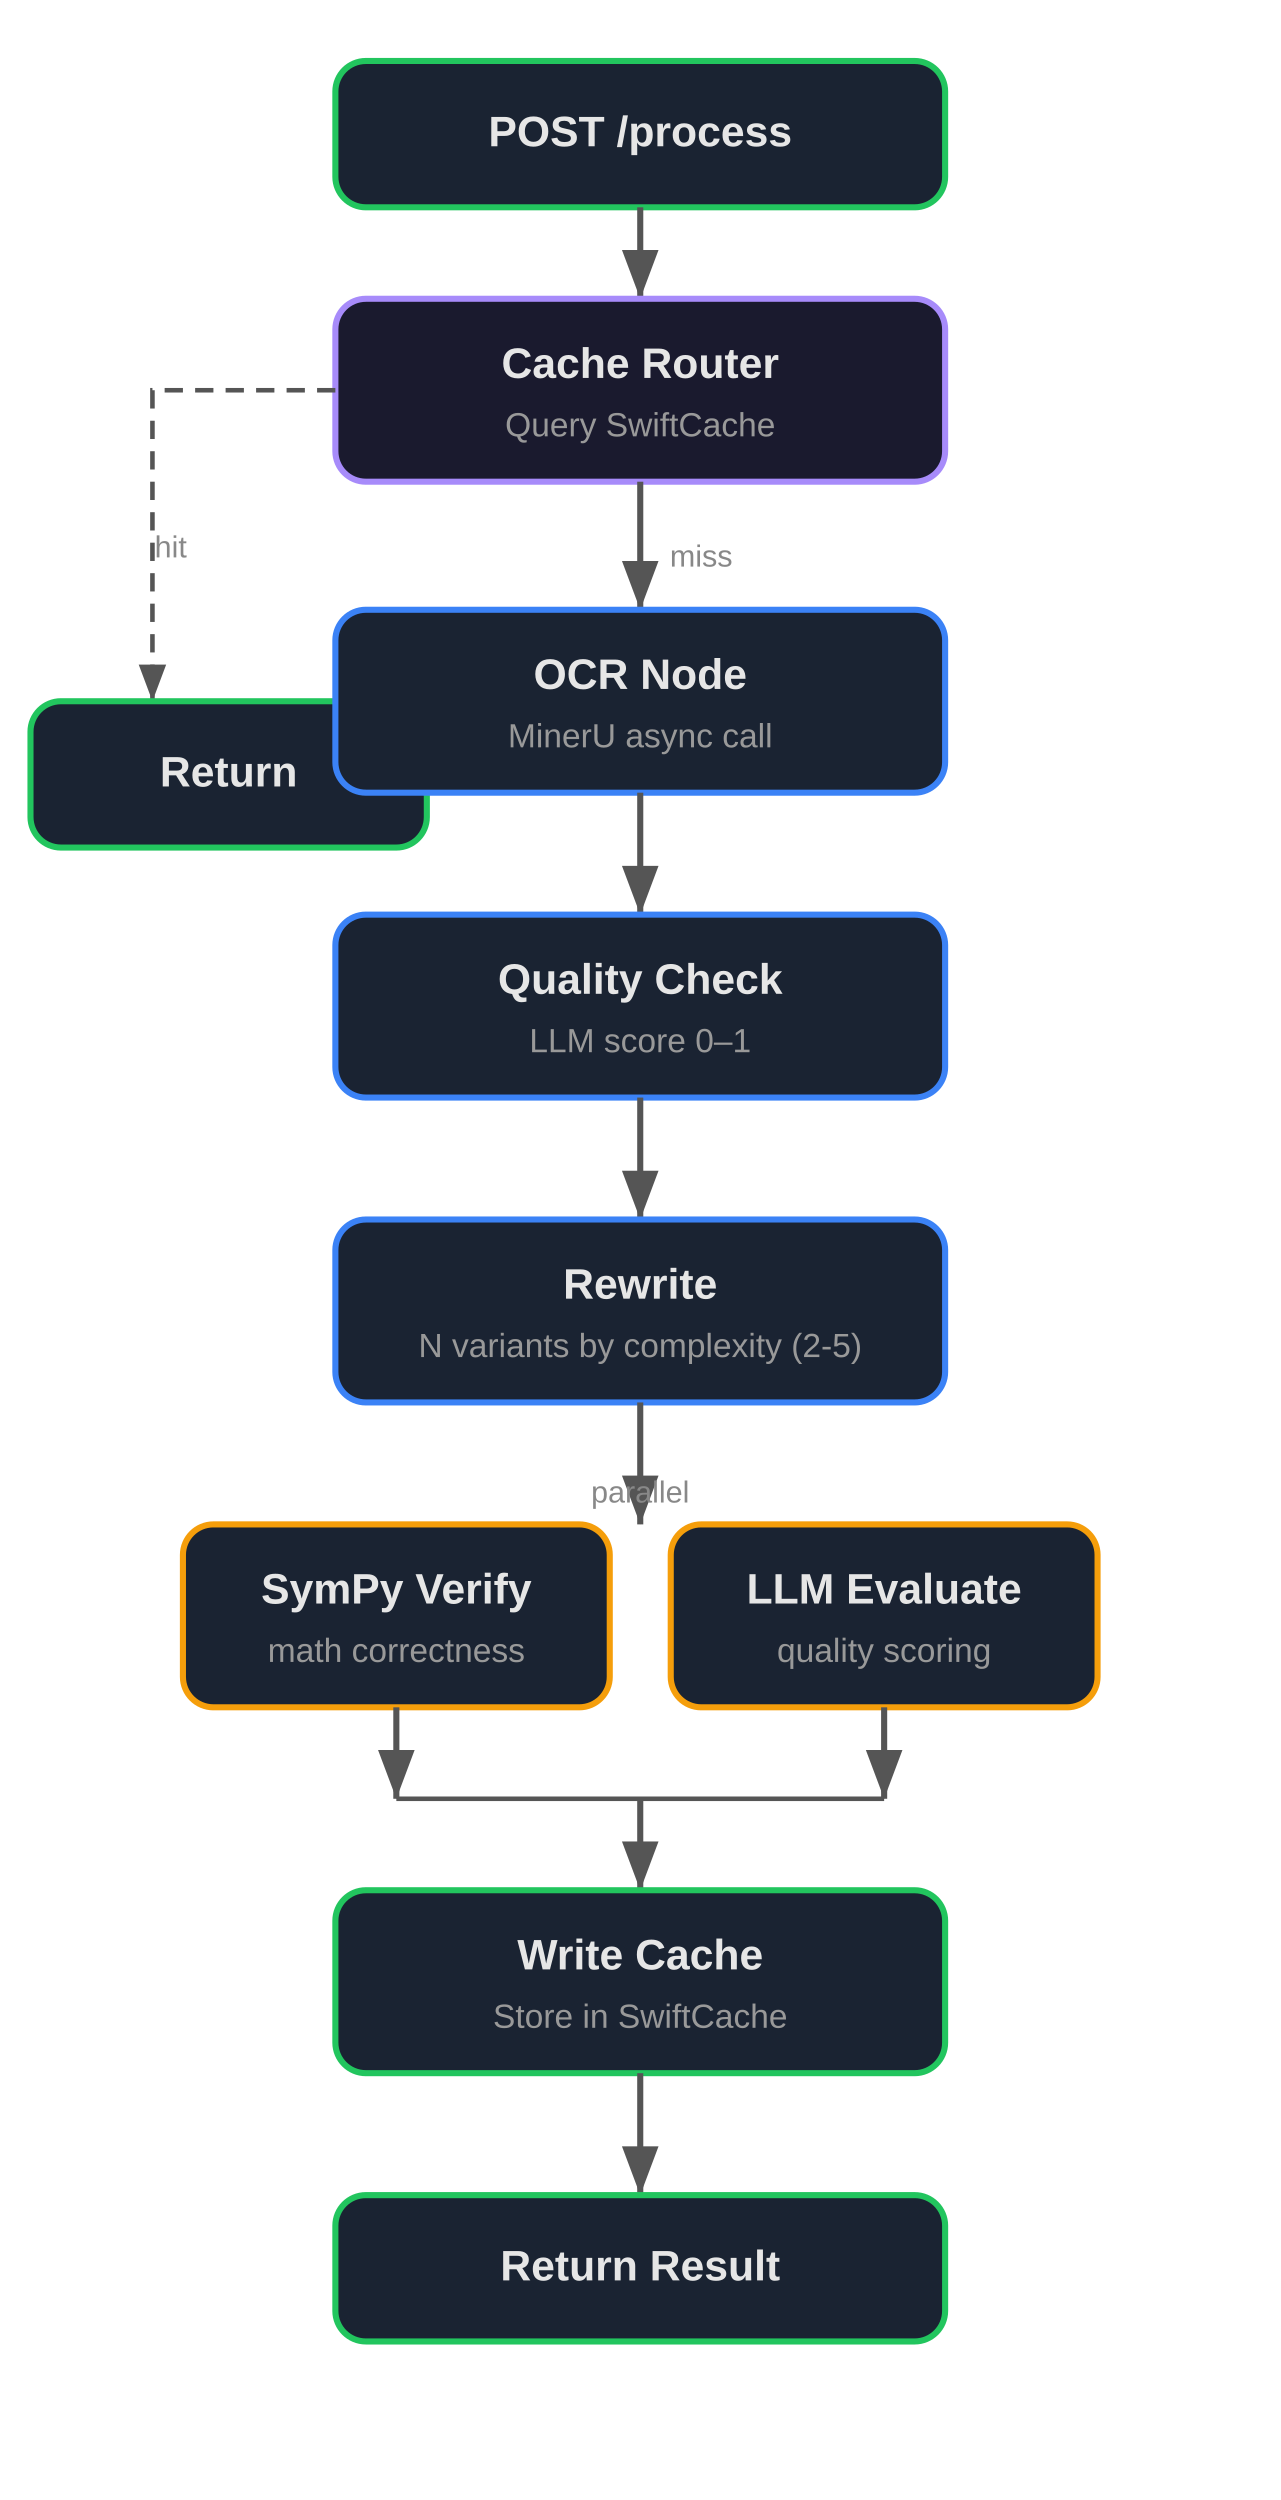
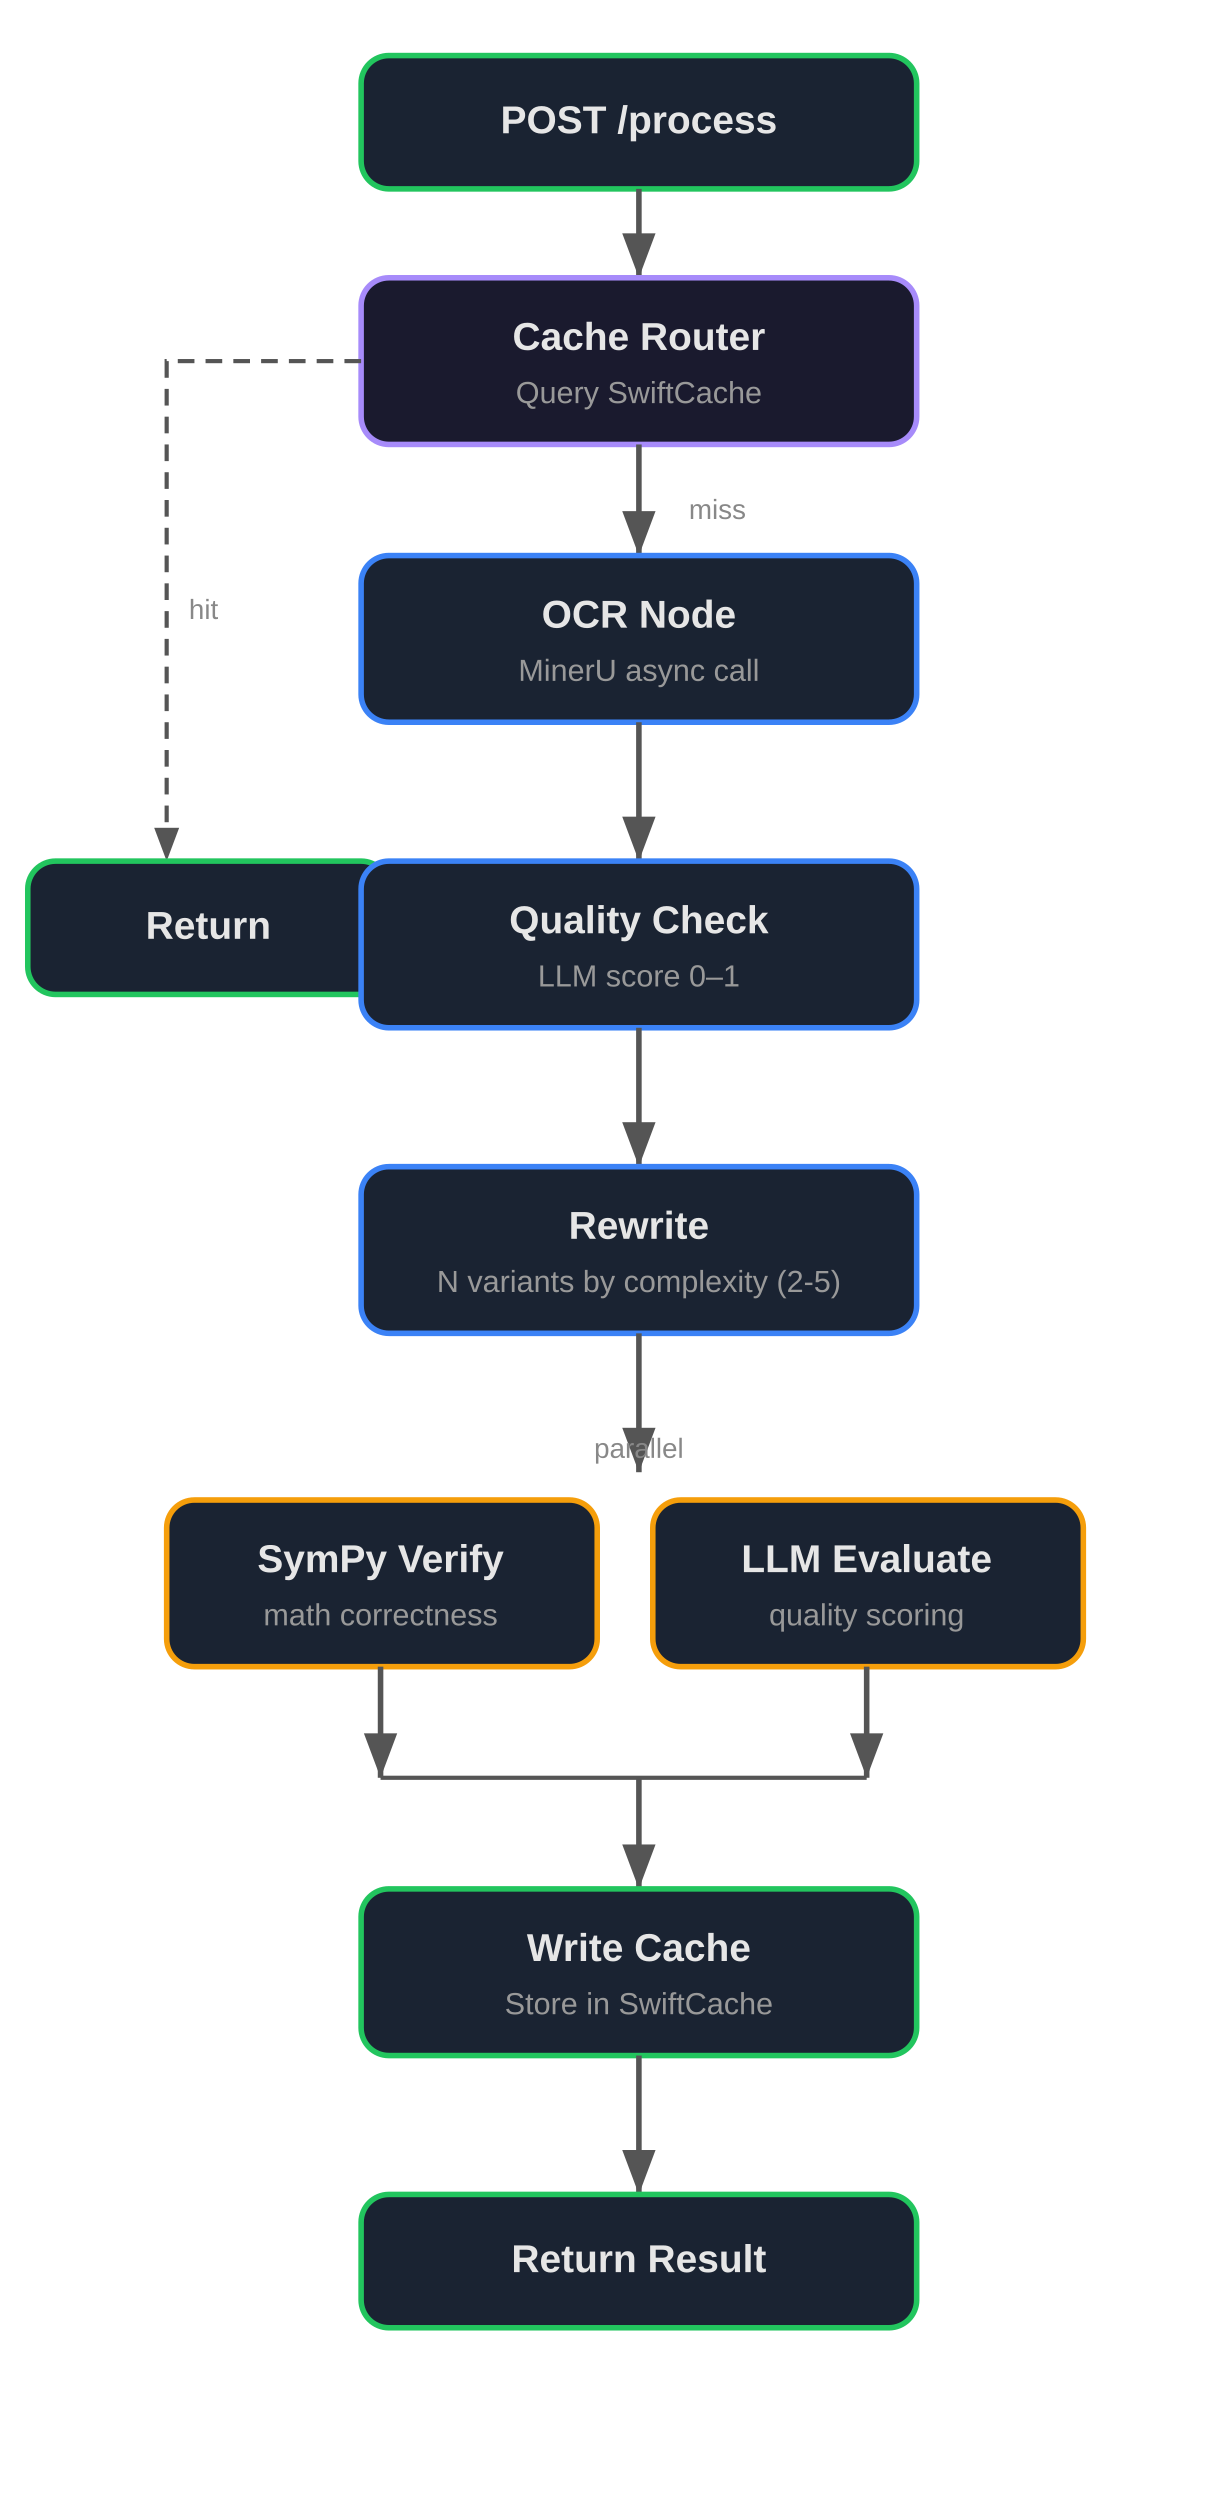
- <svg xmlns="http://www.w3.org/2000/svg" width="420" height="820" viewBox="0 0 420 820">
+ <svg xmlns="http://www.w3.org/2000/svg" width="440" height="900" viewBox="0 0 440 900">
  <style>
    text { font-family: -apple-system, "Helvetica Neue", Arial, sans-serif; }
    .node { rx: 10; ry: 10; }
    .label { fill: #e6e6e6; font-size: 14px; font-weight: 600; text-anchor: middle; dominant-baseline: middle; }
    .sub { fill: #999; font-size: 11px; text-anchor: middle; dominant-baseline: middle; }
    .arrow { stroke: #555; stroke-width: 2; fill: none; marker-end: url(#arrowhead); }
    .branch { stroke: #555; stroke-width: 1.5; stroke-dasharray: 6,4; fill: none; marker-end: url(#arrowhead); }
-     .branch-label { fill: #888; font-size: 10px; text-anchor: middle; dominant-baseline: middle; }
+     .branch-label { fill: #888; font-size: 10px; dominant-baseline: middle; }
  </style>
  <defs>
    <marker id="arrowhead" markerWidth="8" markerHeight="6" refX="8" refY="3" orient="auto">
      <polygon points="0 0, 8 3, 0 6" fill="#555" />
    </marker>
  </defs>
-   <rect x="110" y="20" width="200" height="48" class="node" fill="#1a2332" stroke="#22c55e" stroke-width="2" />
-   <text x="210" y="44" class="label">POST /process</text>
-   <line x1="210" y1="68" x2="210" y2="98" class="arrow" />
-   <rect x="110" y="98" width="200" height="60" class="node" fill="#1a1a2e" stroke="#a78bfa" stroke-width="2" />
-   <text x="210" y="120" class="label" fill="#a78bfa">Cache Router</text>
-   <text x="210" y="140" class="sub">Query SwiftCache</text>
-   <path d="M 110,128 L 50,128 L 50,230" class="branch" />
-   <text x="56" y="180" class="branch-label" text-anchor="start">hit</text>
-   <rect x="10" y="230" width="130" height="48" class="node" fill="#1a2332" stroke="#22c55e" stroke-width="2" />
-   <text x="75" y="254" class="label" fill="#22c55e">Return</text>
-   <line x1="210" y1="158" x2="210" y2="200" class="arrow" />
-   <text x="230" y="183" class="branch-label" text-anchor="start">miss</text>
-   <rect x="110" y="200" width="200" height="60" class="node" fill="#1a2332" stroke="#3b82f6" stroke-width="2" />
-   <text x="210" y="222" class="label" fill="#3b82f6">OCR Node</text>
-   <text x="210" y="242" class="sub">MinerU async call</text>
-   <line x1="210" y1="260" x2="210" y2="300" class="arrow" />
-   <rect x="110" y="300" width="200" height="60" class="node" fill="#1a2332" stroke="#3b82f6" stroke-width="2" />
-   <text x="210" y="322" class="label" fill="#3b82f6">Quality Check</text>
-   <text x="210" y="342" class="sub">LLM score 0–1</text>
-   <line x1="210" y1="360" x2="210" y2="400" class="arrow" />
-   <rect x="110" y="400" width="200" height="60" class="node" fill="#1a2332" stroke="#3b82f6" stroke-width="2" />
-   <text x="210" y="422" class="label" fill="#3b82f6">Rewrite</text>
-   <text x="210" y="442" class="sub">N variants by complexity (2-5)</text>
-   <line x1="210" y1="460" x2="210" y2="500" class="arrow" />
-   <rect x="60" y="500" width="140" height="60" class="node" fill="#1a2332" stroke="#f59e0b" stroke-width="2" />
-   <text x="130" y="522" class="label" fill="#f59e0b">SymPy Verify</text>
-   <text x="130" y="542" class="sub">math correctness</text>
-   <rect x="220" y="500" width="140" height="60" class="node" fill="#1a2332" stroke="#f59e0b" stroke-width="2" />
-   <text x="290" y="522" class="label" fill="#f59e0b">LLM Evaluate</text>
-   <text x="290" y="542" class="sub">quality scoring</text>
-   <text x="210" y="490" class="branch-label">parallel</text>
-   <line x1="130" y1="560" x2="130" y2="590" class="arrow" />
-   <line x1="290" y1="560" x2="290" y2="590" class="arrow" />
-   <line x1="130" y1="590" x2="290" y2="590" stroke="#555" stroke-width="1.5" />
-   <line x1="210" y1="590" x2="210" y2="620" class="arrow" />
-   <rect x="110" y="620" width="200" height="60" class="node" fill="#1a2332" stroke="#22c55e" stroke-width="2" />
-   <text x="210" y="642" class="label" fill="#22c55e">Write Cache</text>
-   <text x="210" y="662" class="sub">Store in SwiftCache</text>
-   <line x1="210" y1="680" x2="210" y2="720" class="arrow" />
-   <rect x="110" y="720" width="200" height="48" class="node" fill="#1a2332" stroke="#22c55e" stroke-width="2" />
-   <text x="210" y="744" class="label" fill="#22c55e">Return Result</text>
+   <rect x="130" y="20" width="200" height="48" class="node" fill="#1a2332" stroke="#22c55e" stroke-width="2" />
+   <text x="230" y="44" class="label">POST /process</text>
+   <line x1="230" y1="68" x2="230" y2="100" class="arrow" />
+   <rect x="130" y="100" width="200" height="60" class="node" fill="#1a1a2e" stroke="#a78bfa" stroke-width="2" />
+   <text x="230" y="122" class="label" fill="#a78bfa">Cache Router</text>
+   <text x="230" y="142" class="sub">Query SwiftCache</text>
+   <path d="M 130,130 L 60,130 L 60,310" class="branch" />
+   <text x="68" y="220" class="branch-label" text-anchor="start">hit</text>
+   <rect x="10" y="310" width="130" height="48" class="node" fill="#1a2332" stroke="#22c55e" stroke-width="2" />
+   <text x="75" y="334" class="label" fill="#22c55e">Return</text>
+   <line x1="230" y1="160" x2="230" y2="200" class="arrow" />
+   <text x="248" y="184" class="branch-label" text-anchor="start">miss</text>
+   <rect x="130" y="200" width="200" height="60" class="node" fill="#1a2332" stroke="#3b82f6" stroke-width="2" />
+   <text x="230" y="222" class="label" fill="#3b82f6">OCR Node</text>
+   <text x="230" y="242" class="sub">MinerU async call</text>
+   <line x1="230" y1="260" x2="230" y2="310" class="arrow" />
+   <rect x="130" y="310" width="200" height="60" class="node" fill="#1a2332" stroke="#3b82f6" stroke-width="2" />
+   <text x="230" y="332" class="label" fill="#3b82f6">Quality Check</text>
+   <text x="230" y="352" class="sub">LLM score 0–1</text>
+   <line x1="230" y1="370" x2="230" y2="420" class="arrow" />
+   <rect x="130" y="420" width="200" height="60" class="node" fill="#1a2332" stroke="#3b82f6" stroke-width="2" />
+   <text x="230" y="442" class="label" fill="#3b82f6">Rewrite</text>
+   <text x="230" y="462" class="sub">N variants by complexity (2-5)</text>
+   <line x1="230" y1="480" x2="230" y2="530" class="arrow" />
+   <text x="230" y="522" class="branch-label" text-anchor="middle">parallel</text>
+   <rect x="60" y="540" width="155" height="60" class="node" fill="#1a2332" stroke="#f59e0b" stroke-width="2" />
+   <text x="137" y="562" class="label" fill="#f59e0b">SymPy Verify</text>
+   <text x="137" y="582" class="sub">math correctness</text>
+   <rect x="235" y="540" width="155" height="60" class="node" fill="#1a2332" stroke="#f59e0b" stroke-width="2" />
+   <text x="312" y="562" class="label" fill="#f59e0b">LLM Evaluate</text>
+   <text x="312" y="582" class="sub">quality scoring</text>
+   <line x1="137" y1="600" x2="137" y2="640" class="arrow" />
+   <line x1="312" y1="600" x2="312" y2="640" class="arrow" />
+   <line x1="137" y1="640" x2="312" y2="640" stroke="#555" stroke-width="1.5" />
+   <line x1="230" y1="640" x2="230" y2="680" class="arrow" />
+   <rect x="130" y="680" width="200" height="60" class="node" fill="#1a2332" stroke="#22c55e" stroke-width="2" />
+   <text x="230" y="702" class="label" fill="#22c55e">Write Cache</text>
+   <text x="230" y="722" class="sub">Store in SwiftCache</text>
+   <line x1="230" y1="740" x2="230" y2="790" class="arrow" />
+   <rect x="130" y="790" width="200" height="48" class="node" fill="#1a2332" stroke="#22c55e" stroke-width="2" />
+   <text x="230" y="814" class="label" fill="#22c55e">Return Result</text>
</svg>
